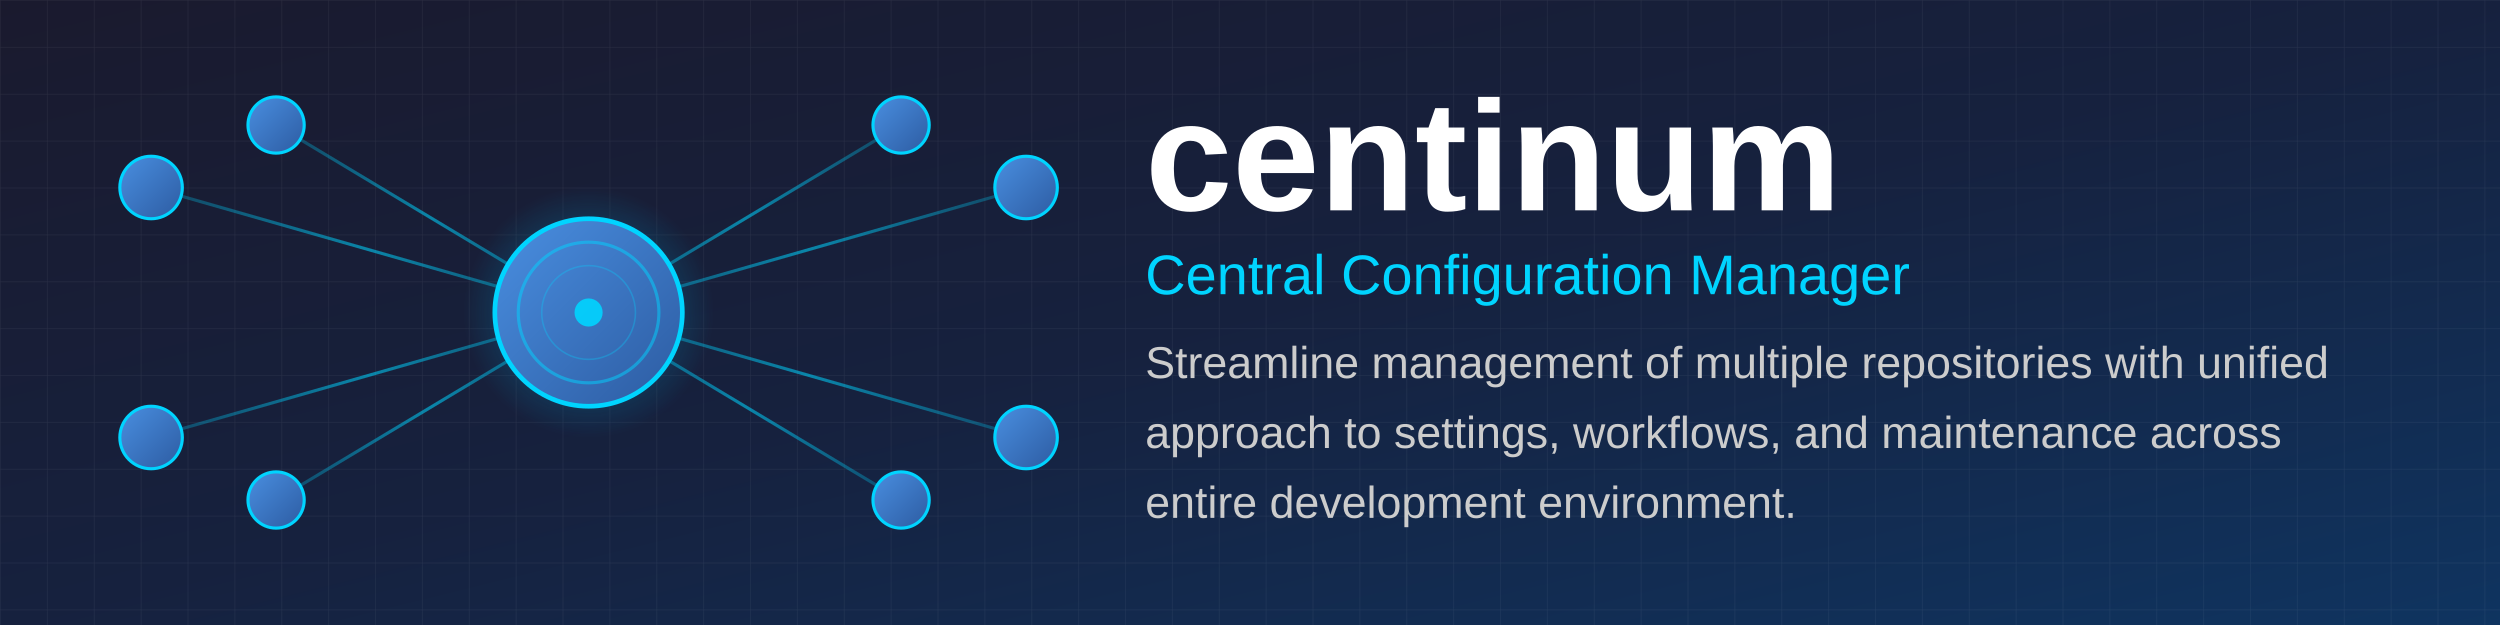
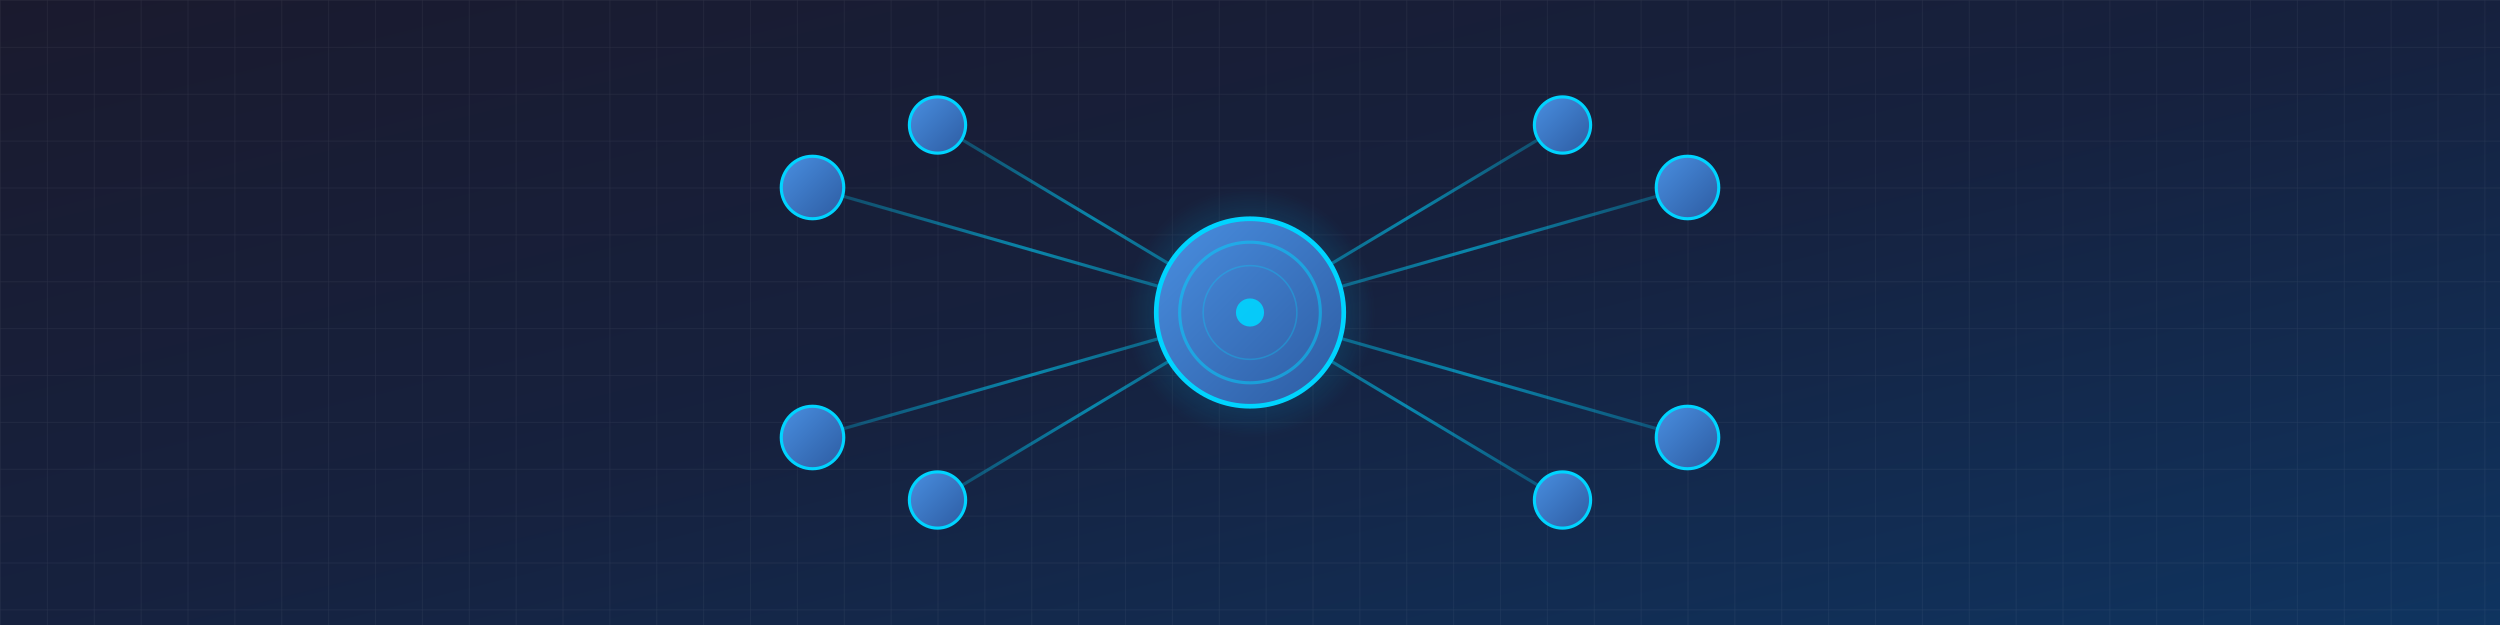
<svg xmlns="http://www.w3.org/2000/svg" xmlns:xlink="http://www.w3.org/1999/xlink" width="1600" height="400" viewBox="0 0 1600 400" version="1.1" id="svg34">
  <defs id="defs11">
    <linearGradient id="bgGradient" x1="0%" y1="0%" x2="100%" y2="100%">
      <stop offset="0%" style="stop-color:#1a1a2e;stop-opacity:1" id="stop1" />
      <stop offset="50%" style="stop-color:#16213e;stop-opacity:1" id="stop2" />
      <stop offset="100%" style="stop-color:#0f3460;stop-opacity:1" id="stop3" />
    </linearGradient>
    <radialGradient id="glowGradient" cx="400" cy="200" r="80" fx="400" fy="200" gradientUnits="userSpaceOnUse" gradientTransform="translate(104.3867)">
      <stop offset="0%" style="stop-color:#00d4ff;stop-opacity:0.8" id="stop4" />
      <stop offset="70%" style="stop-color:#0099cc;stop-opacity:0.3" id="stop5" />
      <stop offset="100%" style="stop-color:#0099cc;stop-opacity:0" id="stop6" />
    </radialGradient>
    <linearGradient id="nodeGradient" x1="0%" y1="0%" x2="100%" y2="100%">
      <stop offset="0%" style="stop-color:#4a90e2;stop-opacity:1" id="stop7" />
      <stop offset="100%" style="stop-color:#2c5aa0;stop-opacity:1" id="stop8" />
    </linearGradient>
    <linearGradient id="lineGradient" x1="0%" y1="0%" x2="100%" y2="0%">
      <stop offset="0%" style="stop-color:#00d4ff;stop-opacity:0.3" id="stop9" />
      <stop offset="50%" style="stop-color:#00d4ff;stop-opacity:0.8" id="stop10" />
      <stop offset="100%" style="stop-color:#00d4ff;stop-opacity:0.3" id="stop11" />
    </linearGradient>
    <linearGradient xlink:href="#lineGradient" id="linearGradient36" x1="64.697" y1="220.287" x2="216.3" y2="220.287" gradientTransform="scale(1.850553,0.5403788)" gradientUnits="userSpaceOnUse" />
    <linearGradient xlink:href="#lineGradient" id="linearGradient37" x1="64.697" y1="368.331" x2="216.3" y2="368.331" gradientTransform="scale(1.850553,0.5403788)" gradientUnits="userSpaceOnUse" />
    <linearGradient xlink:href="#lineGradient" id="linearGradient38" x1="155.222" y1="101.711" x2="311.646" y2="101.711" gradientTransform="scale(1.28516,0.778113)" gradientUnits="userSpaceOnUse" />
    <linearGradient xlink:href="#lineGradient" id="linearGradient39" x1="155.222" y1="255.93" x2="311.646" y2="255.93" gradientTransform="scale(1.28516,0.778113)" gradientUnits="userSpaceOnUse" />
    <linearGradient xlink:href="#lineGradient" id="linearGradient40" x1="310.845" y1="101.711" x2="467.268" y2="101.711" gradientTransform="scale(1.28516,0.778113)" gradientUnits="userSpaceOnUse" />
    <linearGradient xlink:href="#lineGradient" id="linearGradient41" x1="310.845" y1="255.93" x2="467.268" y2="255.93" gradientTransform="scale(1.28516,0.778113)" gradientUnits="userSpaceOnUse" />
    <linearGradient xlink:href="#lineGradient" id="linearGradient42" x1="216.003" y1="220.287" x2="367.606" y2="220.287" gradientTransform="scale(1.850553,0.5403788)" gradientUnits="userSpaceOnUse" />
    <linearGradient xlink:href="#lineGradient" id="linearGradient43" x1="216.003" y1="368.331" x2="367.606" y2="368.331" gradientTransform="scale(1.850553,0.5403788)" gradientUnits="userSpaceOnUse" />
    <linearGradient xlink:href="#lineGradient" id="linearGradient44" x1="78.62" y1="120.522" x2="446.714" y2="120.522" gradientTransform="scale(1.522843,0.6566665)" gradientUnits="userSpaceOnUse" />
    <linearGradient xlink:href="#nodeGradient" id="linearGradient45" x1="99" y1="99" x2="141" y2="141" gradientUnits="userSpaceOnUse" />
    <linearGradient xlink:href="#nodeGradient" id="linearGradient46" x1="99" y1="259" x2="141" y2="301" gradientUnits="userSpaceOnUse" />
    <linearGradient xlink:href="#nodeGradient" id="linearGradient47" x1="181" y1="61" x2="219" y2="99" gradientUnits="userSpaceOnUse" />
    <linearGradient xlink:href="#nodeGradient" id="linearGradient48" x1="181" y1="301" x2="219" y2="339" gradientUnits="userSpaceOnUse" />
    <linearGradient xlink:href="#nodeGradient" id="linearGradient49" x1="581" y1="61" x2="619" y2="99" gradientUnits="userSpaceOnUse" />
    <linearGradient xlink:href="#nodeGradient" id="linearGradient50" x1="581" y1="301" x2="619" y2="339" gradientUnits="userSpaceOnUse" />
    <linearGradient xlink:href="#nodeGradient" id="linearGradient51" x1="659" y1="99" x2="701" y2="141" gradientUnits="userSpaceOnUse" />
    <linearGradient xlink:href="#nodeGradient" id="linearGradient52" x1="659" y1="259" x2="701" y2="301" gradientUnits="userSpaceOnUse" />
    <linearGradient xlink:href="#nodeGradient" id="linearGradient53" x1="338.5" y1="138.5" x2="461.5" y2="261.5" gradientUnits="userSpaceOnUse" gradientTransform="translate(104.3867)" />
  </defs>
  <rect width="1600" height="400" fill="url(#bgGradient)" id="rect11" />
  <pattern id="grid" width="30" height="30" patternUnits="userSpaceOnUse">
    <path d="M 30 0 L 0 0 0 30" fill="none" stroke="#ffffff" stroke-width="0.5" opacity="0.1" id="path11" />
  </pattern>
  <rect width="1600" height="400" fill="url(#grid)" id="rect12" />
-   <g id="g2" transform="translate(-18)">
-     <g transform="matrix(1.789515,0,0,1.789515,750.9368,206.1794)" id="g34" style="stroke-width:0.559">
-       <text x="0" y="-40" font-family="Arial, sans-serif" font-size="56px" font-weight="bold" fill="#ffffff" text-anchor="start" id="text30" style="stroke-width:0.559">centinum</text>
-       <text x="0" y="-10" font-family="Arial, sans-serif" font-size="20px" fill="#00d4ff" text-anchor="start" id="text31" style="stroke-width:0.559">Central Configuration Manager</text>
-       <text x="0" y="20" font-family="Arial, sans-serif" font-size="16px" fill="#cccccc" text-anchor="start" id="text32" style="stroke-width:0.559">Streamline management of multiple repositories with unified</text>
-       <text x="0" y="45" font-family="Arial, sans-serif" font-size="16px" fill="#cccccc" text-anchor="start" id="text33" style="stroke-width:0.559">approach to settings, workflows, and maintenance across</text>
-       <text x="0" y="70" font-family="Arial, sans-serif" font-size="16px" fill="#cccccc" text-anchor="start" id="text34" style="stroke-width:0.559">entire development environment.</text>
+   <g id="g1" transform="translate(295.6133)">
+     <circle cx="504.387" cy="200" r="80" fill="url(#glowGradient)" opacity="0.6" id="circle12" style="fill:url(#glowGradient)" />
+     <g stroke="url(#lineGradient)" stroke-width="2" fill="none" opacity="0.7" id="g19" style="stroke:url(#linearGradient44)" transform="translate(104.3867)">
+       <line x1="400" y1="200" x2="120" y2="120" id="line12" style="stroke:url(#linearGradient36)" />
+       <line x1="400" y1="200" x2="120" y2="280" id="line13" style="stroke:url(#linearGradient37)" />
+       <line x1="400" y1="200" x2="200" y2="80" id="line14" style="stroke:url(#linearGradient38)" />
+       <line x1="400" y1="200" x2="200" y2="320" id="line15" style="stroke:url(#linearGradient39)" />
+       <line x1="400" y1="200" x2="600" y2="80" id="line16" style="stroke:url(#linearGradient40)" />
+       <line x1="400" y1="200" x2="600" y2="320" id="line17" style="stroke:url(#linearGradient41)" />
+       <line x1="400" y1="200" x2="680" y2="120" id="line18" style="stroke:url(#linearGradient42)" />
+       <line x1="400" y1="200" x2="680" y2="280" id="line19" style="stroke:url(#linearGradient43)" />
    </g>
-     <g id="g1" transform="translate(-109.6945)">
-       <circle cx="504.387" cy="200" r="80" fill="url(#glowGradient)" opacity="0.6" id="circle12" style="fill:url(#glowGradient)" />
-       <g stroke="url(#lineGradient)" stroke-width="2" fill="none" opacity="0.7" id="g19" style="stroke:url(#linearGradient44)" transform="translate(104.3867)">
-         <line x1="400" y1="200" x2="120" y2="120" id="line12" style="stroke:url(#linearGradient36)" />
-         <line x1="400" y1="200" x2="120" y2="280" id="line13" style="stroke:url(#linearGradient37)" />
-         <line x1="400" y1="200" x2="200" y2="80" id="line14" style="stroke:url(#linearGradient38)" />
-         <line x1="400" y1="200" x2="200" y2="320" id="line15" style="stroke:url(#linearGradient39)" />
-         <line x1="400" y1="200" x2="600" y2="80" id="line16" style="stroke:url(#linearGradient40)" />
-         <line x1="400" y1="200" x2="600" y2="320" id="line17" style="stroke:url(#linearGradient41)" />
-         <line x1="400" y1="200" x2="680" y2="120" id="line18" style="stroke:url(#linearGradient42)" />
-         <line x1="400" y1="200" x2="680" y2="280" id="line19" style="stroke:url(#linearGradient43)" />
-       </g>
-       <g id="g26" transform="translate(104.3867)">
-         <circle cx="120" cy="120" r="20" fill="url(#nodeGradient)" stroke="#00d4ff" stroke-width="2" id="circle19" style="fill:url(#linearGradient45)" />
-         <circle cx="120" cy="280" r="20" fill="url(#nodeGradient)" stroke="#00d4ff" stroke-width="2" id="circle20" style="fill:url(#linearGradient46)" />
-         <circle cx="200" cy="80" r="18" fill="url(#nodeGradient)" stroke="#00d4ff" stroke-width="2" id="circle21" style="fill:url(#linearGradient47)" />
-         <circle cx="200" cy="320" r="18" fill="url(#nodeGradient)" stroke="#00d4ff" stroke-width="2" id="circle22" style="fill:url(#linearGradient48)" />
-         <circle cx="600" cy="80" r="18" fill="url(#nodeGradient)" stroke="#00d4ff" stroke-width="2" id="circle23" style="fill:url(#linearGradient49)" />
-         <circle cx="600" cy="320" r="18" fill="url(#nodeGradient)" stroke="#00d4ff" stroke-width="2" id="circle24" style="fill:url(#linearGradient50)" />
-         <circle cx="680" cy="120" r="20" fill="url(#nodeGradient)" stroke="#00d4ff" stroke-width="2" id="circle25" style="fill:url(#linearGradient51)" />
-         <circle cx="680" cy="280" r="20" fill="url(#nodeGradient)" stroke="#00d4ff" stroke-width="2" id="circle26" style="fill:url(#linearGradient52)" />
-       </g>
-       <circle cx="504.387" cy="200" r="60" fill="url(#nodeGradient)" stroke="#00d4ff" stroke-width="3" id="circle27" style="fill:url(#linearGradient53)" />
-       <circle cx="504.387" cy="200" r="45" fill="none" stroke="#00d4ff" stroke-width="2" opacity="0.5" id="circle28" />
-       <circle cx="504.387" cy="200" r="30" fill="none" stroke="#00d4ff" stroke-width="1" opacity="0.3" id="circle29" />
-       <circle cx="504.387" cy="200" r="9" fill="#00d4ff" opacity="0.9" id="circle30" />
-       <circle cx="504.387" cy="200" r="60" fill="none" stroke="#00d4ff" stroke-width="2" opacity="0.4" id="circle34">
-         <animate attributeName="r" values="60;80;60" dur="3s" repeatCount="indefinite" />
-         <animate attributeName="opacity" values="0.4;0.1;0.4" dur="3s" repeatCount="indefinite" />
-       </circle>
+     <g id="g26" transform="translate(104.3867)">
+       <circle cx="120" cy="120" r="20" fill="url(#nodeGradient)" stroke="#00d4ff" stroke-width="2" id="circle19" style="fill:url(#linearGradient45)" />
+       <circle cx="120" cy="280" r="20" fill="url(#nodeGradient)" stroke="#00d4ff" stroke-width="2" id="circle20" style="fill:url(#linearGradient46)" />
+       <circle cx="200" cy="80" r="18" fill="url(#nodeGradient)" stroke="#00d4ff" stroke-width="2" id="circle21" style="fill:url(#linearGradient47)" />
+       <circle cx="200" cy="320" r="18" fill="url(#nodeGradient)" stroke="#00d4ff" stroke-width="2" id="circle22" style="fill:url(#linearGradient48)" />
+       <circle cx="600" cy="80" r="18" fill="url(#nodeGradient)" stroke="#00d4ff" stroke-width="2" id="circle23" style="fill:url(#linearGradient49)" />
+       <circle cx="600" cy="320" r="18" fill="url(#nodeGradient)" stroke="#00d4ff" stroke-width="2" id="circle24" style="fill:url(#linearGradient50)" />
+       <circle cx="680" cy="120" r="20" fill="url(#nodeGradient)" stroke="#00d4ff" stroke-width="2" id="circle25" style="fill:url(#linearGradient51)" />
+       <circle cx="680" cy="280" r="20" fill="url(#nodeGradient)" stroke="#00d4ff" stroke-width="2" id="circle26" style="fill:url(#linearGradient52)" />
    </g>
+     <circle cx="504.387" cy="200" r="60" fill="url(#nodeGradient)" stroke="#00d4ff" stroke-width="3" id="circle27" style="fill:url(#linearGradient53)" />
+     <circle cx="504.387" cy="200" r="45" fill="none" stroke="#00d4ff" stroke-width="2" opacity="0.5" id="circle28" />
+     <circle cx="504.387" cy="200" r="30" fill="none" stroke="#00d4ff" stroke-width="1" opacity="0.3" id="circle29" />
+     <circle cx="504.387" cy="200" r="9" fill="#00d4ff" opacity="0.9" id="circle30" />
+     <circle cx="504.387" cy="200" r="60" fill="none" stroke="#00d4ff" stroke-width="2" opacity="0.4" id="circle34">
+       <animate attributeName="r" values="60;80;60" dur="3s" repeatCount="indefinite" />
+       <animate attributeName="opacity" values="0.4;0.1;0.4" dur="3s" repeatCount="indefinite" />
+     </circle>
  </g>
</svg>
